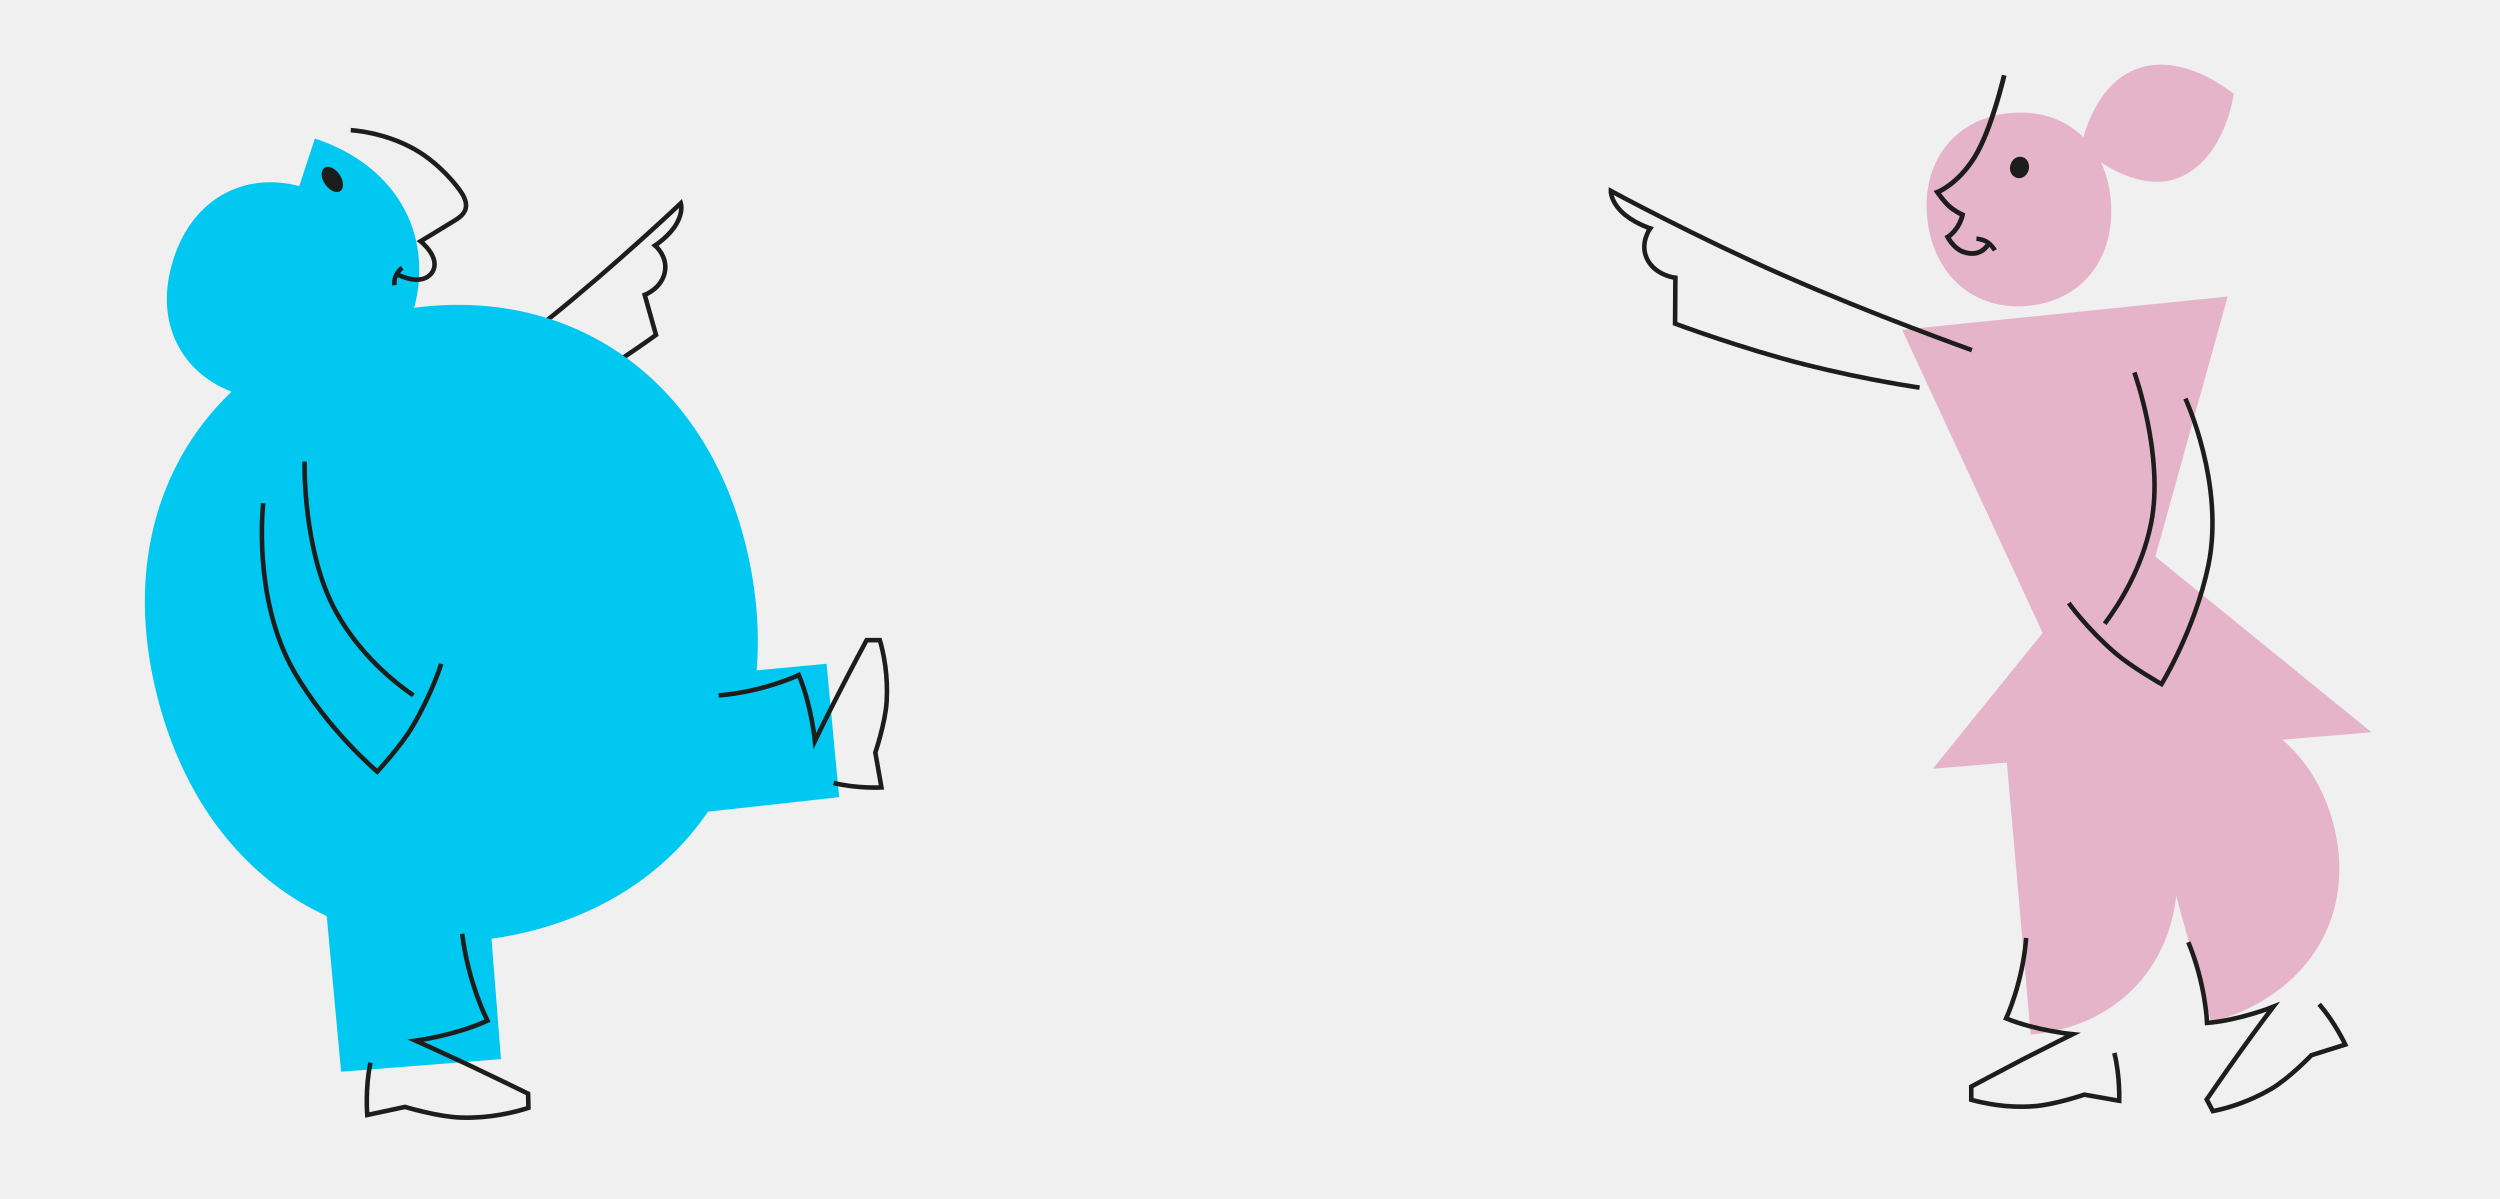
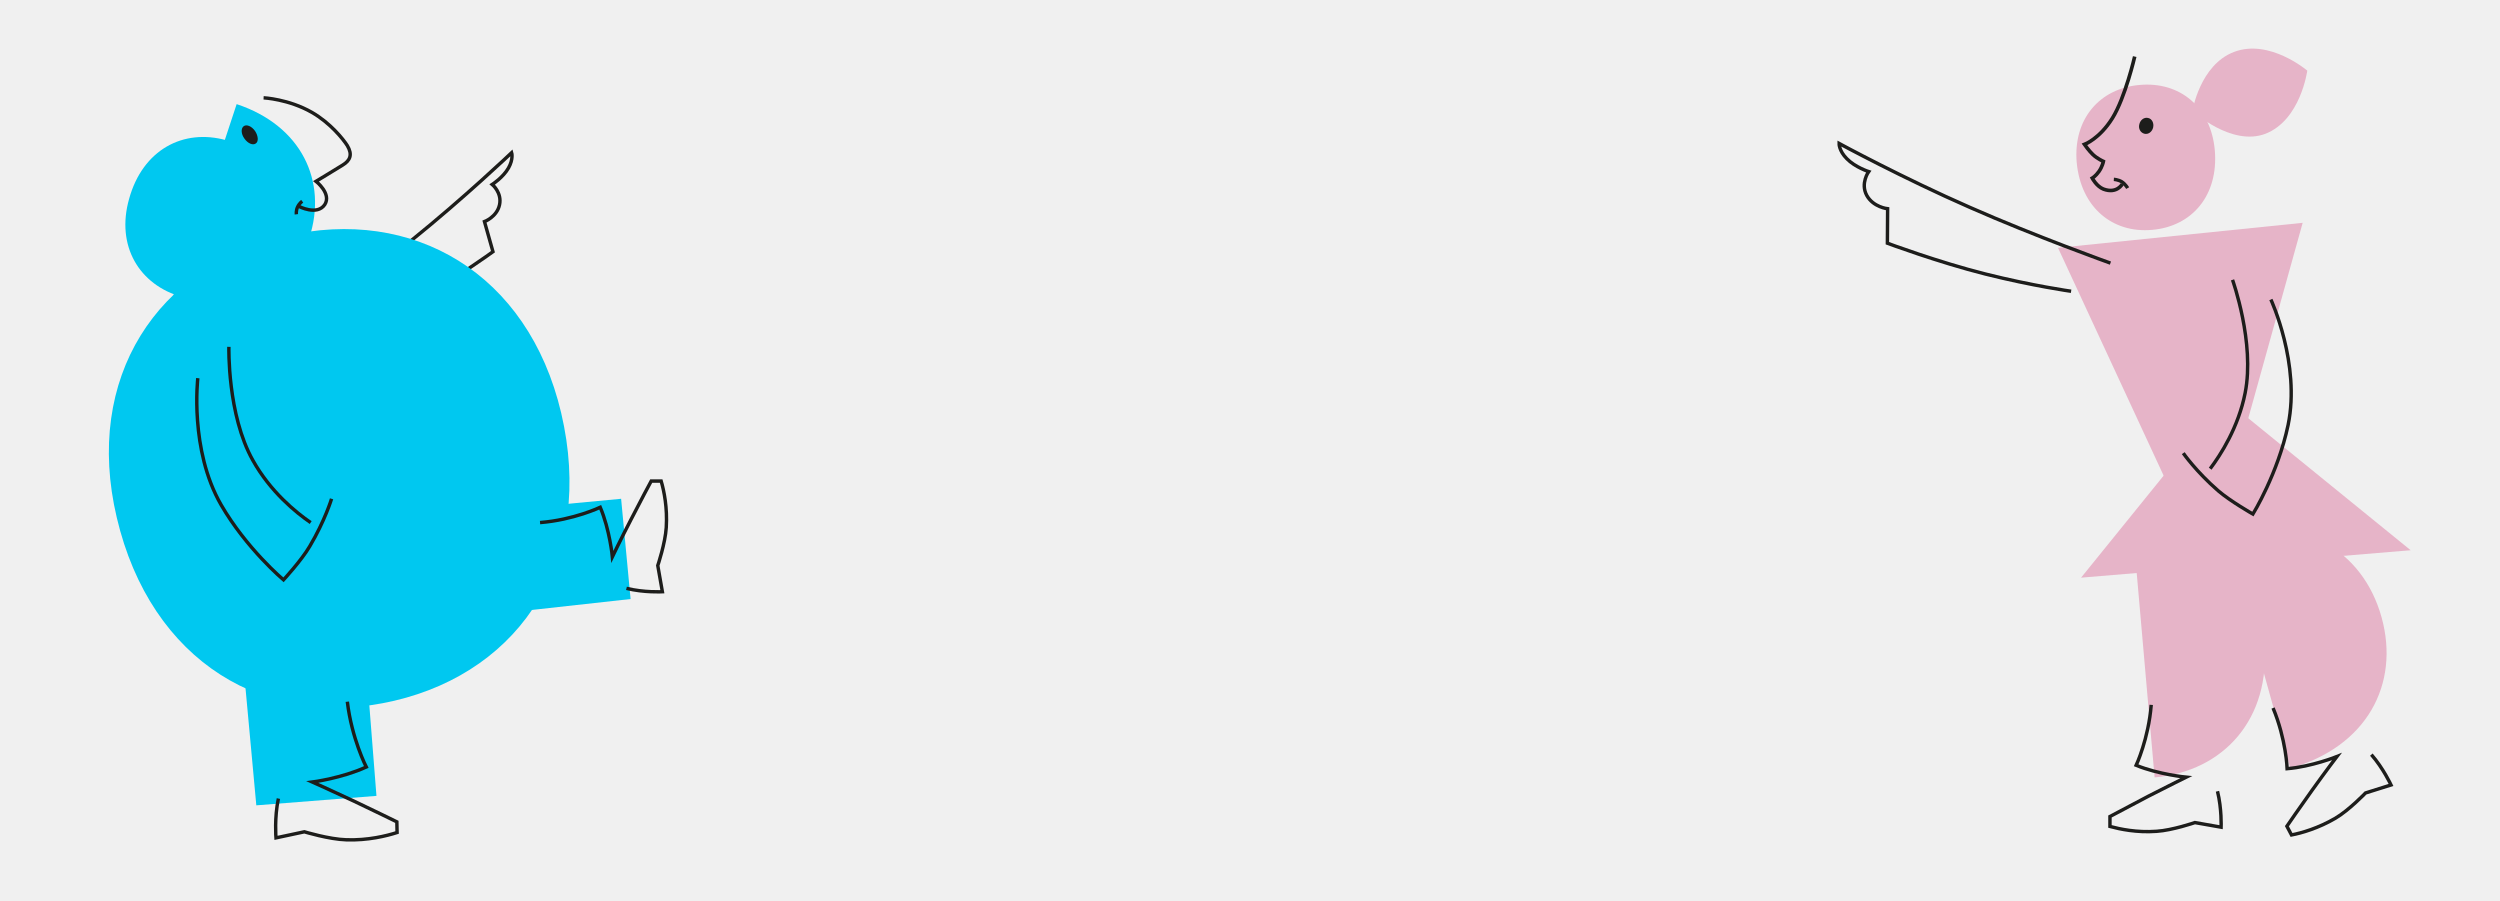
- <svg xmlns="http://www.w3.org/2000/svg" version="1.1" id="Layer_1" x="0px" y="0px" viewBox="0 0 774 371" style="enable-background:new 0 0 774 371;" xml:space="preserve">
+ <svg xmlns="http://www.w3.org/2000/svg" version="1.1" id="Layer_1" x="0px" y="0px" viewBox="0 0 1030 371" style="enable-background:new 0 0 1030 371;" xml:space="preserve">
  <style type="text/css">
	.st0{fill:#E6B4C8;}
	.st1{fill:#FFF56E;}
	.st2{fill:none;stroke:#1D1D1B;stroke-width:1.6;}
	.st3{fill:none;stroke:#1D1D1B;stroke-width:1.692;}
	.st4{fill:#1D1D1B;}
	.st5{fill:none;stroke:#1D1D1B;stroke-width:1.413;}
	.st6{fill:#FFFFFF;fill-opacity:0;}
	.st7{fill:none;stroke:#1D1D1B;stroke-width:1.495;}
	.st8{fill:#00C8F0;}
</style>
-   <path class="st0" d="M619.6,216.4l9.1,103.9c28.6-2.5,47.9-24.3,45.2-55.5C671.1,232.4,648.2,213.9,619.6,216.4" />
-   <path class="st0" d="M722.2,254.3c-7.7-27.7-33-42.6-64.3-33.9l26.7,96.1C715.9,307.8,729.9,282,722.2,254.3" />
-   <path class="st0" d="M627.7,94.7c16.4-1.4,27.4-14.2,25.8-32.8c-1.6-18-14.6-28.4-31-26.9c-16.4,1.4-27.4,14-25.9,31.9  C598.3,85.5,611.4,96.2,627.7,94.7" />
-   <polygon class="st0" points="650.1,234.1 689.7,91.8 588.9,102.1 " />
-   <polygon class="st0" points="657.8,164.6 598.4,238 734.2,226.7 " />
+   <path class="st0" d="M878.6,216.4l9.1,103.9c28.6-2.5,47.9-24.3,45.2-55.5C930.1,232.4,907.2,213.9,878.6,216.4" />
+   <path class="st0" d="M981.2,254.3c-7.7-27.7-33-42.6-64.3-33.9l26.7,96.1C974.9,307.8,988.9,282,981.2,254.3" />
+   <path class="st0" d="M886.7,94.7c16.4-1.4,27.4-14.2,25.8-32.8c-1.6-18-14.6-28.4-31-26.9c-16.4,1.4-27.4,14-25.9,31.9  C857.3,85.5,870.4,96.2,886.7,94.7" />
+   <polygon class="st0" points="909.1,234.1 948.7,91.8 847.9,102.1 " />
+   <polygon class="st0" points="916.8,164.6 857.4,238 993.2,226.7 " />
  <g>
-     <path class="st5" d="M594.3,120c0,0-15.8-2.2-35.3-7.1c-19.5-4.9-40.4-12.7-40.4-12.7l0.1-14.2c0,0-5.9-0.6-8.6-5.5   c-2.7-5,0.8-9.8,0.8-9.8s-5.6-1.8-9-5.3c-3.3-3.3-3.2-6.3-3.2-6.3s26.6,14.4,53.8,26.3c27.2,12,58,23,58,23" />
-     <path class="st6" d="M514.5,102.8c0.9,0,80.4,22.1,80.4,22.1l23-16.8L494.2,51.6L514.5,102.8z" />
+     <path class="st5" d="M853.3,120c0,0-15.8-2.2-35.3-7.1c-19.5-4.9-40.4-12.7-40.4-12.7l0.1-14.2c0,0-5.9-0.6-8.6-5.5   c-2.7-5,0.8-9.8,0.8-9.8s-5.6-1.8-9-5.3c-3.3-3.3-3.2-6.3-3.2-6.3s26.6,14.4,53.8,26.3c27.2,12,58,23,58,23" />
+     <path class="st6" d="M773.5,102.8c0.9,0,80.4,22.1,80.4,22.1l23-16.8L753.2,51.6L773.5,102.8z" />
  </g>
  <g>
-     <path class="st5" d="M677.5,291.7c5.4,13,5.8,25,5.8,25c10-0.8,20.5-5,20.5-5s-4.5,5.9-10.3,14c-4.4,6.1-10.3,14.7-10.3,14.7   l1.9,3.6c4.2-0.8,11.1-2.8,18.1-6.9c5.6-3.3,12.4-10.4,12.4-10.4l10.5-3.3c0,0-3.2-6.9-8.1-12.5" />
-     <path class="st6" d="M674.4,288h6.2l6.2,23.8c0,0,24.7-7.1,25.6-6.2c0.9,0.9,8.8,3.5,8.8,3.5l8.8,15l-12.4,6.2l-32.7,17.7l-7.1-7.1   l13.2-21.2l-10.6,1.8L674.4,288z" />
+     <path class="st5" d="M936.5,291.7c5.4,13,5.8,25,5.8,25c10-0.8,20.5-5,20.5-5s-4.5,5.9-10.3,14c-4.4,6.1-10.3,14.7-10.3,14.7   l1.9,3.6c4.2-0.8,11.1-2.8,18.1-6.9c5.6-3.3,12.4-10.4,12.4-10.4l10.5-3.3c0,0-3.2-6.9-8.1-12.5" />
+     <path class="st6" d="M933.4,288h6.2l6.2,23.8c0,0,24.7-7.1,25.6-6.2c0.9,0.9,8.8,3.5,8.8,3.5l8.8,15l-12.4,6.2l-32.7,17.7l-7.1-7.1   l13.2-21.2l-10.6,1.8L933.4,288z" />
  </g>
  <g>
-     <polygon class="st6" points="603.4,343.6 614,346.2 634.3,346.2 652.9,346.2 662.6,344.4 655.5,322.4 628.1,313.5 632.6,288.8    622.8,288.8 614.9,317.1 626.4,322.4 604.3,335.6  " />
-     <path class="st5" d="M627.3,290.4c-1.1,14-6.2,24.9-6.2,24.9c9.3,3.8,20.6,4.9,20.6,4.9s-6.7,3.3-15.5,7.8   c-6.7,3.5-15.9,8.4-15.9,8.4l0,4.1c4.1,1.1,11.1,2.6,19.2,2c6.5-0.4,15.8-3.6,15.8-3.6l10.8,1.9c0,0,0.3-7.6-1.5-14.8" />
+     <polygon class="st6" points="862.4,343.6 873,346.2 893.3,346.2 911.9,346.2 921.6,344.4 914.5,322.4 887.1,313.5 891.6,288.8    881.8,288.8 873.9,317.1 885.4,322.4 863.3,335.6  " />
+     <path class="st5" d="M886.3,290.4c-1.1,14-6.2,24.9-6.2,24.9c9.3,3.8,20.6,4.9,20.6,4.9s-6.7,3.3-15.5,7.8   c-6.7,3.5-15.9,8.4-15.9,8.4l0,4.1c4.1,1.1,11.1,2.6,19.2,2c6.5-0.4,15.8-3.6,15.8-3.6l10.8,1.9c0,0,0.3-7.6-1.5-14.8" />
  </g>
  <g>
-     <path class="st5" d="M660.8,115.3c0,0,9.3,25.9,5.2,46.6c-2.8,14.2-10.1,25.5-14.4,31.2" />
-     <path class="st5" d="M640.5,186.7c0,0,5.3,7.6,14.4,15.5c5,4.3,14.3,9.6,14.3,9.6s10.3-16.7,14.5-36.7c5.2-25.2-7.1-51.7-7.1-51.7" />
-     <polygon class="st6" points="634.6,185.8 648.7,207 673.5,217.6 689.4,172.6 689.4,150.5 680.5,118.7 662,108.1 654.9,111.6    662,148.7 654,178.8 647,186.7 639,181.4  " />
+     <path class="st5" d="M919.8,115.3c0,0,9.3,25.9,5.2,46.6c-2.8,14.2-10.1,25.5-14.4,31.2" />
+     <path class="st5" d="M899.5,186.7c0,0,5.3,7.6,14.4,15.5c5,4.3,14.3,9.6,14.3,9.6s10.3-16.7,14.5-36.7c5.2-25.2-7.1-51.7-7.1-51.7" />
+     <polygon class="st6" points="893.6,185.8 907.7,207 932.5,217.6 948.4,172.6 948.4,150.5 939.5,118.7 921,108.1 913.9,111.6    921,148.7 913,178.8 906,186.7 898,181.4  " />
  </g>
  <g>
-     <path class="st5" d="M617.6,77.5c0,0-0.9-1.6-2.4-2.6c-1.5-0.9-3.3-1-3.3-1" />
-     <path class="st7" d="M620.5,23.3c0,0-3.9,16.9-9.2,25.4c-5.3,8.5-11.5,10.8-11.5,10.8s1.8,2.6,3.5,4.2c1.8,1.7,4.3,2.8,4.3,2.8   s-0.4,2.1-1.8,4.1c-1.4,2-2.8,2.8-2.8,2.8s1.8,3.4,4.6,4.5c5.6,2.1,7.8-2.1,7.8-2.1" />
-     <path class="st4" d="M624.5,55.1c1.6,0.4,3.2-0.8,3.6-2.6c0.4-1.8-0.5-3.6-2.1-3.9c-1.6-0.4-3.2,0.8-3.6,2.6   C621.9,53,622.9,54.7,624.5,55.1" />
-     <path class="st6" d="M594,57.7l7.1,23l16.8,1.8l6.2-7.1c0,0,9.7-29.1,9.7-30S631.1,18,631.1,18l-17.7,3.5L594,57.7z" />
+     <path class="st5" d="M876.6,77.5c0,0-0.9-1.6-2.4-2.6c-1.5-0.9-3.3-1-3.3-1" />
+     <path class="st7" d="M879.5,23.3c0,0-3.9,16.9-9.2,25.4c-5.3,8.5-11.5,10.8-11.5,10.8s1.8,2.6,3.5,4.2c1.8,1.7,4.3,2.8,4.3,2.8   s-0.4,2.1-1.8,4.1c-1.4,2-2.8,2.8-2.8,2.8s1.8,3.4,4.6,4.5c5.6,2.1,7.8-2.1,7.8-2.1" />
+     <path class="st4" d="M883.5,55.1c1.6,0.4,3.2-0.8,3.6-2.6c0.4-1.8-0.5-3.6-2.1-3.9c-1.6-0.4-3.2,0.8-3.6,2.6   C880.9,53,881.9,54.7,883.5,55.1" />
+     <path class="st6" d="M853,57.7l7.1,23l16.8,1.8l6.2-7.1c0,0,9.7-29.1,9.7-30S890.1,18,890.1,18l-17.7,3.5L853,57.7z" />
  </g>
-   <path class="st0" d="M691.6,29.1c0,0-15.6-13.3-30.2-7.7c-14.1,5.4-17.1,24.3-17.1,24.3s16,14.8,30.1,9.4  C688.9,49.4,691.6,29.1,691.6,29.1" />
+   <path class="st0" d="M950.6,29.1c0,0-15.6-13.3-30.2-7.7c-14.1,5.4-17.1,24.3-17.1,24.3s16,14.8,30.1,9.4  C947.9,49.4,950.6,29.1,950.6,29.1" />
  <g>
    <path class="st5" d="M141.4,139.2c0,0,13.4-5.7,29.3-14.7c16-8.9,32.4-20.8,32.4-20.8l-3.5-12.4c0,0,5.1-1.9,6.2-6.9   c1.1-5-3-8.4-3-8.4s4.5-2.9,6.7-6.8c2.1-3.7,1.3-6.3,1.3-6.3s-19.9,18.9-41,35.9c-21,17-45.5,34.1-45.5,34.1" />
    <polygon class="st6" points="132,142.5 150.6,142.5 207.1,116 207.1,98.4 210.7,82.5 214.2,59.5 206.2,59.5 117.9,131.1  " />
  </g>
  <polygon class="st8" points="151.2,278.4 155.1,327.9 105.6,331.8 101.1,283 " />
  <polygon class="st8" points="214.5,209.4 255.9,205.5 259.8,246.8 219.1,251.3 " />
  <path class="st8" d="M162.5,288.7c-52.7,12.4-100.4-15.9-114.4-75.5c-13.6-57.6,16.6-103.5,69.3-115.9  c52.7-12.4,100.2,15.2,113.8,72.8C245.2,229.7,215.2,276.3,162.5,288.7" />
  <path class="st8" d="M93.3,57.8l-18.2,64.6c-17.8-5-27.4-21.1-21.9-40.5C58.8,61.7,75.5,52.8,93.3,57.8" />
  <path class="st8" d="M127.4,98.1c-7.8,23.5-30.2,35.4-56.9,26.6l27-81.8C124.1,51.7,135.1,74.6,127.4,98.1" />
  <g>
    <path class="st5" d="M94.3,142.9c0,0-0.7,28,9.9,46.8c7.2,12.9,17.8,21.5,23.8,25.6" />
    <path class="st5" d="M136.6,205.5c0,0-2.7,9-9,19.6c-3.4,5.8-10.8,13.8-10.8,13.8s-15.3-12.9-25.7-30.9   c-13.1-22.7-9.6-52.2-9.6-52.2" />
    <path class="st6" d="M76.4,152.3c0,0-7.1,38,4.4,53s35.3,38.9,35.3,38.9l28.3-41.5l-17.7-0.9l-27.4-65.4L76.4,152.3z" />
  </g>
  <g>
    <path class="st5" d="M222.5,215.3c13.9-1.1,24.8-6.3,24.8-6.3c3.9,9.2,5,20.4,5,20.4s3.2-6.7,7.7-15.4c3.4-6.7,8.3-15.8,8.3-15.8   l4.1,0c1.2,4.1,2.6,11,2.1,19.1c-0.4,6.5-3.5,15.7-3.5,15.7l1.9,10.8c0,0-7.6,0.4-14.8-1.4" />
    <path class="st6" d="M214.2,215c0,0,39.7,33.6,41.5,32.7c1.8-0.9,18.5,0,18.5,0l3.5-54.8L214.2,215z" />
  </g>
  <g>
    <path class="st5" d="M108.6,40.3c0,0,10.3,0.5,19.9,6c7.5,4.3,12.9,11,14.6,13.7c2.2,3.7,1.2,6.1-1.9,8c-2.7,1.7-11,6.7-11,6.7   s6.5,5.1,3.6,9.6c-3.2,4.7-10.7,0.7-10.7,0.7" />
    <path class="st4" d="M105.4,59.1c-1.2,0.9-3.3,0-4.7-2c-1.4-1.9-1.5-4.2-0.3-5.1c1.2-0.9,3.3,0,4.7,2   C106.4,56,106.6,58.3,105.4,59.1" />
    <path class="st5" d="M122.1,88.3c0,0-0.2-1.6,0.5-3c0.6-1.4,1.9-2.4,1.9-2.4" />
    <path class="st6" d="M117,73.6l-3.5,15l9.7,5.3l16.8-1.8V78.9l10.6-9.7l-6.2-17.7L132,40.1c0,0-20.3-9.7-29.1-7.1   s-8.8,14.1-8.8,14.1l-0.9,9.7l15,11.5L117,73.6z" />
  </g>
  <g>
    <polygon class="st6" points="150.6,326.3 170.9,338.6 167.4,347.5 126.7,347.5 109.1,351 110.8,328.9 140,286.5 150.6,290.9    155,319.2  " />
    <path class="st5" d="M143.1,289.1c1.8,15.2,7.8,26.9,7.8,26.9c-10,4.6-22.2,6.2-22.2,6.2s7.4,3.3,17.2,7.9   c7.4,3.5,17.6,8.5,17.6,8.5l0.1,4.4c-4.4,1.4-12,3.3-20.9,3c-7.1-0.2-17.3-3.3-17.3-3.3l-11.7,2.5c0,0-0.7-8.3,1-16.2" />
  </g>
</svg>
